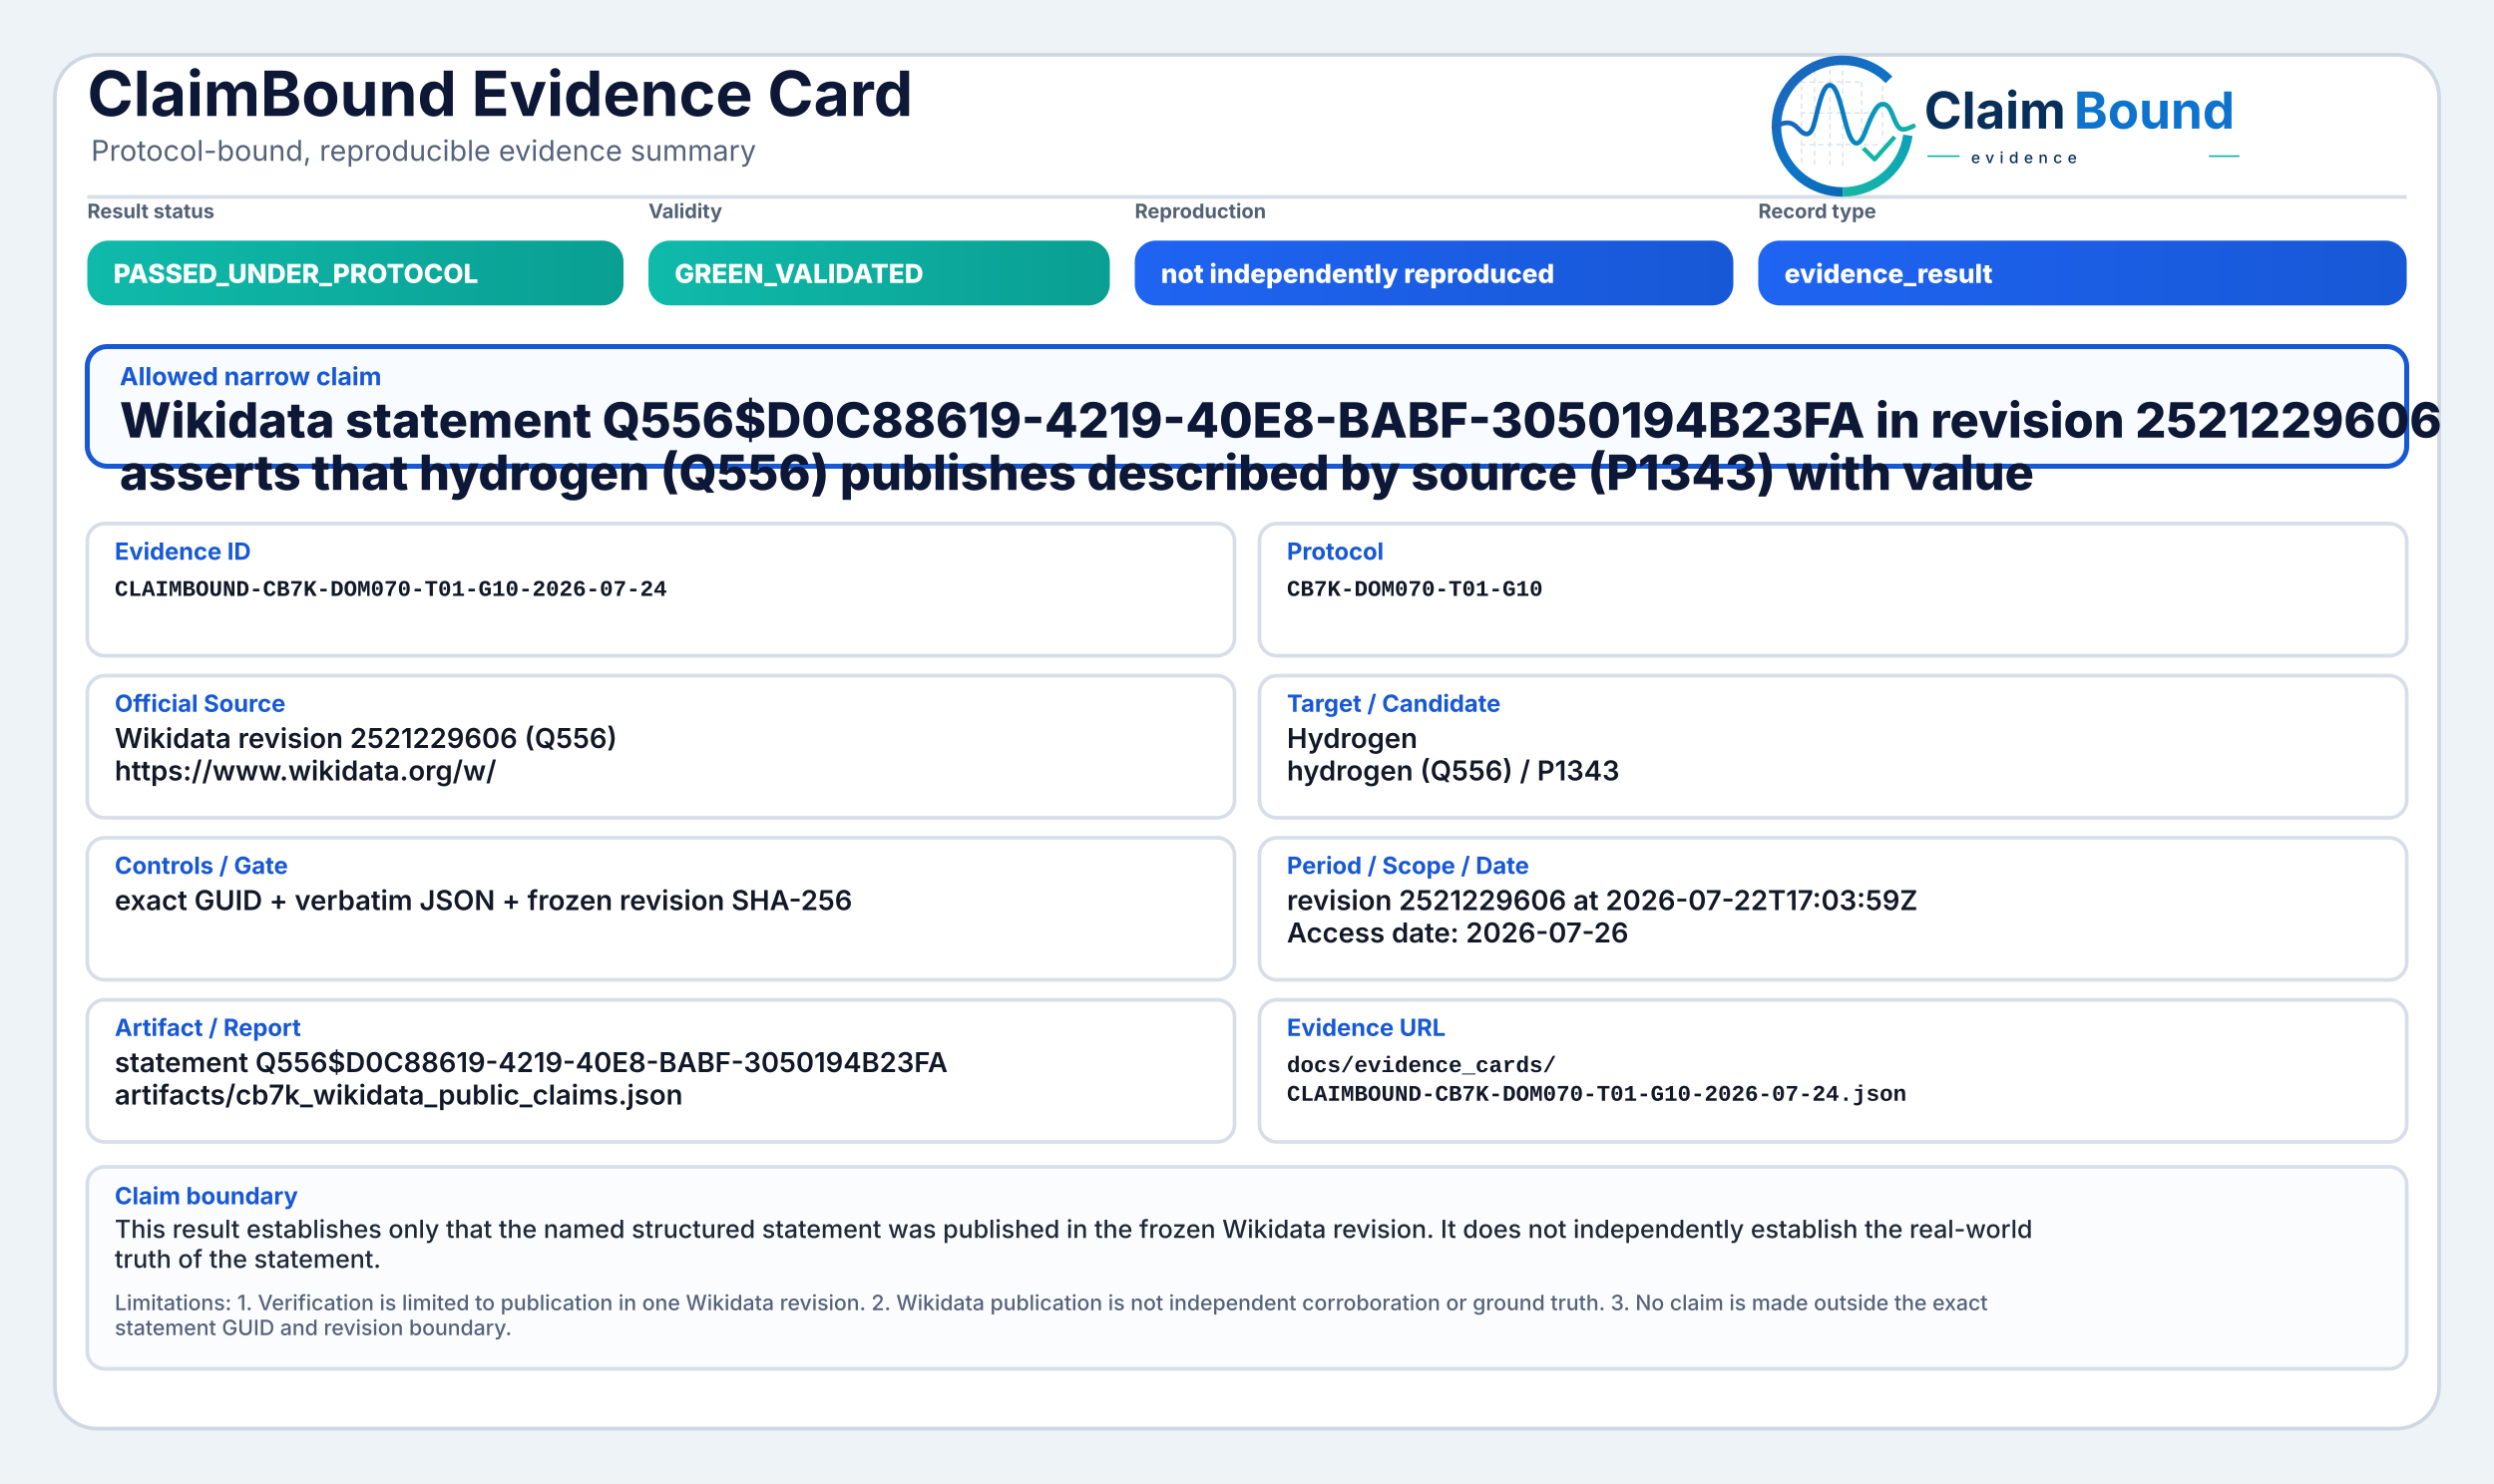
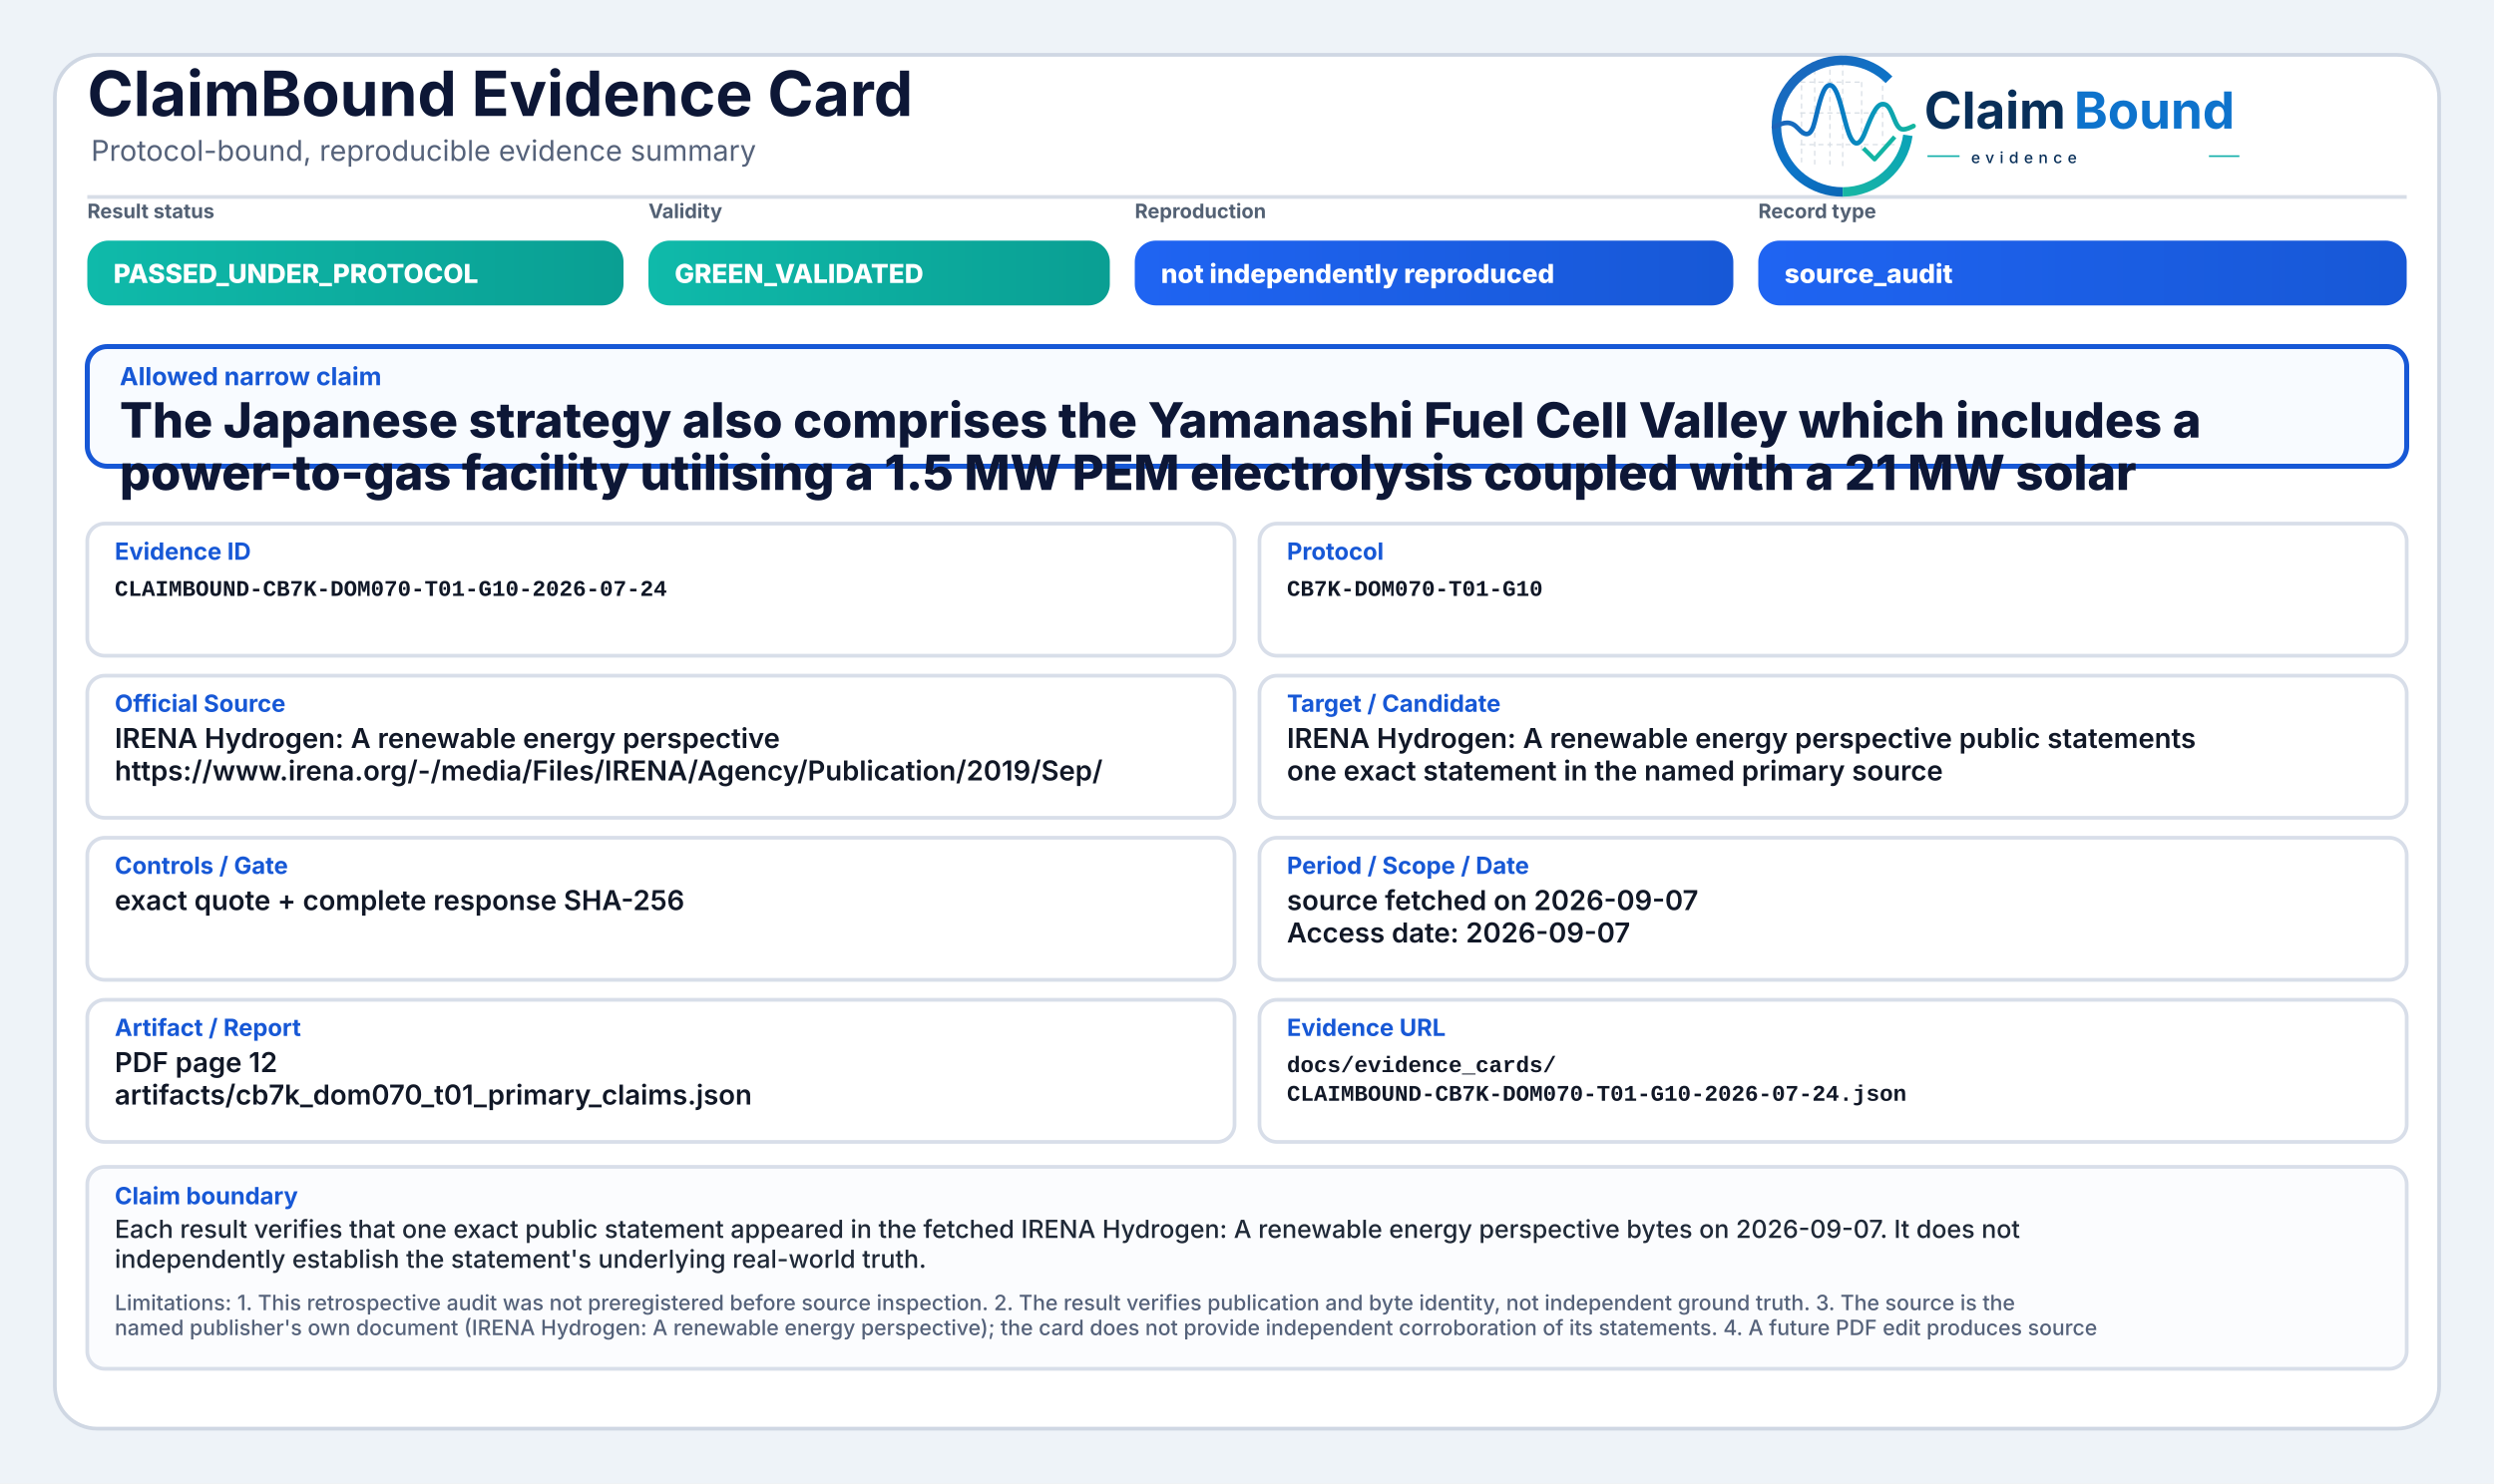
<svg xmlns="http://www.w3.org/2000/svg" width="2000" height="1190" viewBox="0 0 2000 1190" role="img" aria-label="ClaimBound Evidence Card">
  <defs>
    <linearGradient id="greenGrad" x1="0" y1="0" x2="1" y2="0">
      <stop offset="0%" stop-color="#0fbaaa" />
      <stop offset="100%" stop-color="#0a9f93" />
    </linearGradient>
    <linearGradient id="yellowGrad" x1="0" y1="0" x2="1" y2="0">
      <stop offset="0%" stop-color="#fbbf24" />
      <stop offset="100%" stop-color="#d97706" />
    </linearGradient>
    <linearGradient id="amberGrad" x1="0" y1="0" x2="1" y2="0">
      <stop offset="0%" stop-color="#f97316" />
      <stop offset="100%" stop-color="#c2410c" />
    </linearGradient>
    <linearGradient id="redGrad" x1="0" y1="0" x2="1" y2="0">
      <stop offset="0%" stop-color="#ef4444" />
      <stop offset="100%" stop-color="#b91c1c" />
    </linearGradient>
    <linearGradient id="grayGrad" x1="0" y1="0" x2="1" y2="0">
      <stop offset="0%" stop-color="#64748b" />
      <stop offset="100%" stop-color="#475569" />
    </linearGradient>
    <linearGradient id="blueGrad" x1="0" y1="0" x2="1" y2="0">
      <stop offset="0%" stop-color="#1f64f2" />
      <stop offset="100%" stop-color="#1758d6" />
    </linearGradient>
    <linearGradient id="logoRingBlue" x1="73" y1="453" x2="348" y2="793" gradientUnits="userSpaceOnUse">
      <stop offset="0" stop-color="#1E64BA" />
      <stop offset="0.55" stop-color="#0C75C8" />
      <stop offset="1" stop-color="#0A5FAB" />
    </linearGradient>
    <linearGradient id="logoRingTeal" x1="221" y1="792" x2="403" y2="594" gradientUnits="userSpaceOnUse">
      <stop offset="0" stop-color="#18B7A3" />
      <stop offset="1" stop-color="#089EBC" />
    </linearGradient>
    <linearGradient id="logoSignalGradient" x1="61" y1="628" x2="404" y2="628" gradientUnits="userSpaceOnUse">
      <stop offset="0" stop-color="#1E64BA" />
      <stop offset="0.43" stop-color="#0877C4" />
      <stop offset="0.72" stop-color="#0A97BB" />
      <stop offset="1" stop-color="#14B69E" />
    </linearGradient>
  </defs>
  <rect x="0" y="0" width="2000" height="1190" fill="#eef3f8" />
  <rect x="44" y="44" width="1912" height="1102" rx="34" fill="#ffffff" stroke="#cfd7e3" stroke-width="3" />
  <path d="M70 158 H1930" stroke="#d7dde7" stroke-width="3" />
  <text x="70" y="93" font-family="Inter, Segoe UI, Arial, sans-serif" font-size="50" font-weight="750" fill="#0d1736">ClaimBound Evidence Card</text>
  <text x="73" y="129" font-family="Inter, Segoe UI, Arial, sans-serif" font-size="23" font-weight="400" fill="#55627a">Protocol-bound, reproducible evidence summary</text>
  <g aria-label="ClaimBound evidence logo" transform="translate(1415,52) scale(0.33) translate(-40,-478)">
    <g stroke-linecap="butt" stroke-linejoin="round">
      <g stroke="#CBD3DC" stroke-width="3.2" stroke-linecap="round" stroke-dasharray="10 12" opacity="0.72">
        <path d="M130 507V714" />
        <path d="M162 490V719" />
        <path d="M199 491V719" />
        <path d="M230 471V726" />
        <path d="M276 521V690" />
        <path d="M327 508V650" />
        <path d="M128 520H277" />
        <path d="M128 595H327" />
        <path d="M128 672H355" />
      </g>
      <path d="M342.6 514.3A160 160 0 1 0 230 787" fill="none" stroke="url(#logoRingBlue)" stroke-width="23" />
      <path d="M230 787A160 160 0 0 0 388.4 649.3" fill="none" stroke="url(#logoRingTeal)" stroke-width="23" />
      <path d="M63 629.5C87 616.4 104.3 613.6 121.2 632.2C140.7 653.8 153.4 651.6 162.1 616.2C173.8 568.5 182.5 527.5 198.9 527.5C217.5 527.5 228.4 590.6 240.3 630.8C253.4 675.4 268.6 682.8 284.6 641.5C303.5 592.9 315.2 567.6 333.7 574.7C352.6 582 355.7 635.1 376.6 634.9C386.2 634.8 394 630.4 402 626.8" fill="none" stroke="url(#logoSignalGradient)" stroke-width="11.5" stroke-linecap="round" />
      <path d="M284 684.5L307.5 707.7L353 657" fill="none" stroke="#12B4A4" stroke-width="10.5" stroke-linecap="square" />
    </g>
    <text x="428" y="633" font-family="Inter, Segoe UI, Arial, sans-serif" font-size="124" font-weight="750" fill="#082F59" text-rendering="geometricPrecision">Claim</text>
    <text x="792" y="633" font-family="Inter, Segoe UI, Arial, sans-serif" font-size="124" font-weight="750" fill="#0E73CC" text-rendering="geometricPrecision">Bound</text>
    <line x1="436" y1="700" x2="514" y2="700" stroke="#11AFA9" stroke-width="4" />
    <text x="542" y="717" font-family="Inter, Segoe UI, Arial, sans-serif" font-size="38" font-weight="500" letter-spacing="13" fill="#082F59">evidence</text>
    <line x1="1120" y1="700" x2="1194" y2="700" stroke="#11AFA9" stroke-width="4" />
  </g>
  <text x="70" y="175" font-family="Inter, Segoe UI, Arial, sans-serif" font-size="16" font-weight="650" fill="#536174">Result status</text>
  <rect x="70" y="193" width="430" height="52" rx="17" fill="url(#greenGrad)" />
  <text x="91" y="227" font-family="Inter, Segoe UI, Arial, sans-serif" font-size="21" font-weight="800" fill="#ffffff">PASSED_UNDER_PROTOCOL</text>
  <text x="520" y="175" font-family="Inter, Segoe UI, Arial, sans-serif" font-size="16" font-weight="650" fill="#536174">Validity</text>
  <rect x="520" y="193" width="370" height="52" rx="17" fill="url(#greenGrad)" />
  <text x="541" y="227" font-family="Inter, Segoe UI, Arial, sans-serif" font-size="21" font-weight="800" fill="#ffffff">GREEN_VALIDATED</text>
  <text x="910" y="175" font-family="Inter, Segoe UI, Arial, sans-serif" font-size="16" font-weight="650" fill="#536174">Reproduction</text>
  <rect x="910" y="193" width="480" height="52" rx="17" fill="url(#blueGrad)" />
  <text x="931" y="227" font-family="Inter, Segoe UI, Arial, sans-serif" font-size="21" font-weight="800" fill="#ffffff">not independently reproduced</text>
  <text x="1410" y="175" font-family="Inter, Segoe UI, Arial, sans-serif" font-size="16" font-weight="650" fill="#536174">Record type</text>
  <rect x="1410" y="193" width="520" height="52" rx="17" fill="url(#blueGrad)" />
-   <text x="1431" y="227" font-family="Inter, Segoe UI, Arial, sans-serif" font-size="21" font-weight="800" fill="#ffffff">evidence_result</text>
+   <text x="1431" y="227" font-family="Inter, Segoe UI, Arial, sans-serif" font-size="21" font-weight="800" fill="#ffffff">source_audit</text>
  <rect x="70" y="278" width="1860" height="96" rx="16" fill="#f8fbff" stroke="#1758d6" stroke-width="4" />
  <text x="96" y="309" font-family="Inter, Segoe UI, Arial, sans-serif" font-size="20" font-weight="750" fill="#1758d6">Allowed narrow claim</text>
-   <text x="96" y="351" font-family="Inter, Segoe UI, Arial, sans-serif" font-size="39" font-weight="800" fill="#0d1736">Wikidata statement Q556$D0C88619-4219-40E8-BABF-3050194B23FA in revision 2521229606</text>
-   <text x="96" y="393" font-family="Inter, Segoe UI, Arial, sans-serif" font-size="39" font-weight="800" fill="#0d1736">asserts that hydrogen (Q556) publishes described by source (P1343) with value</text>
+   <text x="96" y="351" font-family="Inter, Segoe UI, Arial, sans-serif" font-size="39" font-weight="800" fill="#0d1736">The Japanese strategy also comprises the Yamanashi Fuel Cell Valley which includes a</text>
+   <text x="96" y="393" font-family="Inter, Segoe UI, Arial, sans-serif" font-size="39" font-weight="800" fill="#0d1736">power-to-gas facility utilising a 1.5 MW PEM electrolysis coupled with a 21 MW solar</text>
  <rect x="70" y="420" width="920" height="106" rx="14" fill="#ffffff" stroke="#d8dee9" stroke-width="3" />
  <text x="92" y="449" font-family="Inter, Segoe UI, Arial, sans-serif" font-size="19" font-weight="750" fill="#1758d6">Evidence ID</text>
  <text x="92" y="478" font-family="SFMono-Regular, Consolas, Liberation Mono, monospace" font-size="18" font-weight="600" fill="#111827">CLAIMBOUND-CB7K-DOM070-T01-G10-2026-07-24</text>
  <rect x="1010" y="420" width="920" height="106" rx="14" fill="#ffffff" stroke="#d8dee9" stroke-width="3" />
  <text x="1032" y="449" font-family="Inter, Segoe UI, Arial, sans-serif" font-size="19" font-weight="750" fill="#1758d6">Protocol</text>
  <text x="1032" y="478" font-family="SFMono-Regular, Consolas, Liberation Mono, monospace" font-size="18" font-weight="600" fill="#111827">CB7K-DOM070-T01-G10</text>
  <rect x="70" y="542" width="920" height="114" rx="14" fill="#ffffff" stroke="#d8dee9" stroke-width="3" />
  <text x="92" y="571" font-family="Inter, Segoe UI, Arial, sans-serif" font-size="19" font-weight="750" fill="#1758d6">Official Source</text>
-   <text x="92" y="600" font-family="Inter, Segoe UI, Arial, sans-serif" font-size="22" font-weight="600" fill="#111827">Wikidata revision 2521229606 (Q556)</text>
-   <text x="92" y="626" font-family="Inter, Segoe UI, Arial, sans-serif" font-size="22" font-weight="600" fill="#111827">https://www.wikidata.org/w/</text>
+   <text x="92" y="600" font-family="Inter, Segoe UI, Arial, sans-serif" font-size="22" font-weight="600" fill="#111827">IRENA Hydrogen: A renewable energy perspective</text>
+   <text x="92" y="626" font-family="Inter, Segoe UI, Arial, sans-serif" font-size="22" font-weight="600" fill="#111827">https://www.irena.org/-/media/Files/IRENA/Agency/Publication/2019/Sep/</text>
  <rect x="1010" y="542" width="920" height="114" rx="14" fill="#ffffff" stroke="#d8dee9" stroke-width="3" />
  <text x="1032" y="571" font-family="Inter, Segoe UI, Arial, sans-serif" font-size="19" font-weight="750" fill="#1758d6">Target / Candidate</text>
-   <text x="1032" y="600" font-family="Inter, Segoe UI, Arial, sans-serif" font-size="22" font-weight="600" fill="#111827">Hydrogen</text>
-   <text x="1032" y="626" font-family="Inter, Segoe UI, Arial, sans-serif" font-size="22" font-weight="600" fill="#111827">hydrogen (Q556) / P1343</text>
+   <text x="1032" y="600" font-family="Inter, Segoe UI, Arial, sans-serif" font-size="22" font-weight="600" fill="#111827">IRENA Hydrogen: A renewable energy perspective public statements</text>
+   <text x="1032" y="626" font-family="Inter, Segoe UI, Arial, sans-serif" font-size="22" font-weight="600" fill="#111827">one exact statement in the named primary source</text>
  <rect x="70" y="672" width="920" height="114" rx="14" fill="#ffffff" stroke="#d8dee9" stroke-width="3" />
  <text x="92" y="701" font-family="Inter, Segoe UI, Arial, sans-serif" font-size="19" font-weight="750" fill="#1758d6">Controls / Gate</text>
-   <text x="92" y="730" font-family="Inter, Segoe UI, Arial, sans-serif" font-size="22" font-weight="600" fill="#111827">exact GUID + verbatim JSON + frozen revision SHA-256</text>
+   <text x="92" y="730" font-family="Inter, Segoe UI, Arial, sans-serif" font-size="22" font-weight="600" fill="#111827">exact quote + complete response SHA-256</text>
  <rect x="1010" y="672" width="920" height="114" rx="14" fill="#ffffff" stroke="#d8dee9" stroke-width="3" />
  <text x="1032" y="701" font-family="Inter, Segoe UI, Arial, sans-serif" font-size="19" font-weight="750" fill="#1758d6">Period / Scope / Date</text>
-   <text x="1032" y="730" font-family="Inter, Segoe UI, Arial, sans-serif" font-size="22" font-weight="600" fill="#111827">revision 2521229606 at 2026-07-22T17:03:59Z</text>
-   <text x="1032" y="756" font-family="Inter, Segoe UI, Arial, sans-serif" font-size="22" font-weight="600" fill="#111827">Access date: 2026-07-26</text>
+   <text x="1032" y="730" font-family="Inter, Segoe UI, Arial, sans-serif" font-size="22" font-weight="600" fill="#111827">source fetched on 2026-09-07</text>
+   <text x="1032" y="756" font-family="Inter, Segoe UI, Arial, sans-serif" font-size="22" font-weight="600" fill="#111827">Access date: 2026-09-07</text>
  <rect x="70" y="802" width="920" height="114" rx="14" fill="#ffffff" stroke="#d8dee9" stroke-width="3" />
  <text x="92" y="831" font-family="Inter, Segoe UI, Arial, sans-serif" font-size="19" font-weight="750" fill="#1758d6">Artifact / Report</text>
-   <text x="92" y="860" font-family="Inter, Segoe UI, Arial, sans-serif" font-size="22" font-weight="600" fill="#111827">statement Q556$D0C88619-4219-40E8-BABF-3050194B23FA</text>
-   <text x="92" y="886" font-family="Inter, Segoe UI, Arial, sans-serif" font-size="22" font-weight="600" fill="#111827">artifacts/cb7k_wikidata_public_claims.json</text>
+   <text x="92" y="860" font-family="Inter, Segoe UI, Arial, sans-serif" font-size="22" font-weight="600" fill="#111827">PDF page 12</text>
+   <text x="92" y="886" font-family="Inter, Segoe UI, Arial, sans-serif" font-size="22" font-weight="600" fill="#111827">artifacts/cb7k_dom070_t01_primary_claims.json</text>
  <rect x="1010" y="802" width="920" height="114" rx="14" fill="#ffffff" stroke="#d8dee9" stroke-width="3" />
  <text x="1032" y="831" font-family="Inter, Segoe UI, Arial, sans-serif" font-size="19" font-weight="750" fill="#1758d6">Evidence URL</text>
  <text x="1032" y="860" font-family="SFMono-Regular, Consolas, Liberation Mono, monospace" font-size="18" font-weight="600" fill="#111827">docs/evidence_cards/</text>
  <text x="1032" y="883" font-family="SFMono-Regular, Consolas, Liberation Mono, monospace" font-size="18" font-weight="600" fill="#111827">CLAIMBOUND-CB7K-DOM070-T01-G10-2026-07-24.json</text>
  <rect x="70" y="936" width="1860" height="162" rx="14" fill="#fbfcfe" stroke="#d8dee9" stroke-width="3" />
  <text x="92" y="966" font-family="Inter, Segoe UI, Arial, sans-serif" font-size="19" font-weight="750" fill="#1758d6">Claim boundary</text>
-   <text x="92" y="993" font-family="Inter, Segoe UI, Arial, sans-serif" font-size="20" font-weight="500" fill="#1f2937">This result establishes only that the named structured statement was published in the frozen Wikidata revision. It does not independently establish the real-world</text>
-   <text x="92" y="1017" font-family="Inter, Segoe UI, Arial, sans-serif" font-size="20" font-weight="500" fill="#1f2937">truth of the statement.</text>
-   <text x="92" y="1051" font-family="Inter, Segoe UI, Arial, sans-serif" font-size="17" font-weight="500" fill="#55627a">Limitations: 1. Verification is limited to publication in one Wikidata revision. 2. Wikidata publication is not independent corroboration or ground truth. 3. No claim is made outside the exact</text>
-   <text x="92" y="1071" font-family="Inter, Segoe UI, Arial, sans-serif" font-size="17" font-weight="500" fill="#55627a">statement GUID and revision boundary.</text>
+   <text x="92" y="993" font-family="Inter, Segoe UI, Arial, sans-serif" font-size="20" font-weight="500" fill="#1f2937">Each result verifies that one exact public statement appeared in the fetched IRENA Hydrogen: A renewable energy perspective bytes on 2026-09-07. It does not</text>
+   <text x="92" y="1017" font-family="Inter, Segoe UI, Arial, sans-serif" font-size="20" font-weight="500" fill="#1f2937">independently establish the statement's underlying real-world truth.</text>
+   <text x="92" y="1051" font-family="Inter, Segoe UI, Arial, sans-serif" font-size="17" font-weight="500" fill="#55627a">Limitations: 1. This retrospective audit was not preregistered before source inspection. 2. The result verifies publication and byte identity, not independent ground truth. 3. The source is the</text>
+   <text x="92" y="1071" font-family="Inter, Segoe UI, Arial, sans-serif" font-size="17" font-weight="500" fill="#55627a">named publisher's own document (IRENA Hydrogen: A renewable energy perspective); the card does not provide independent corroboration of its statements. 4. A future PDF edit produces source</text>
</svg>
